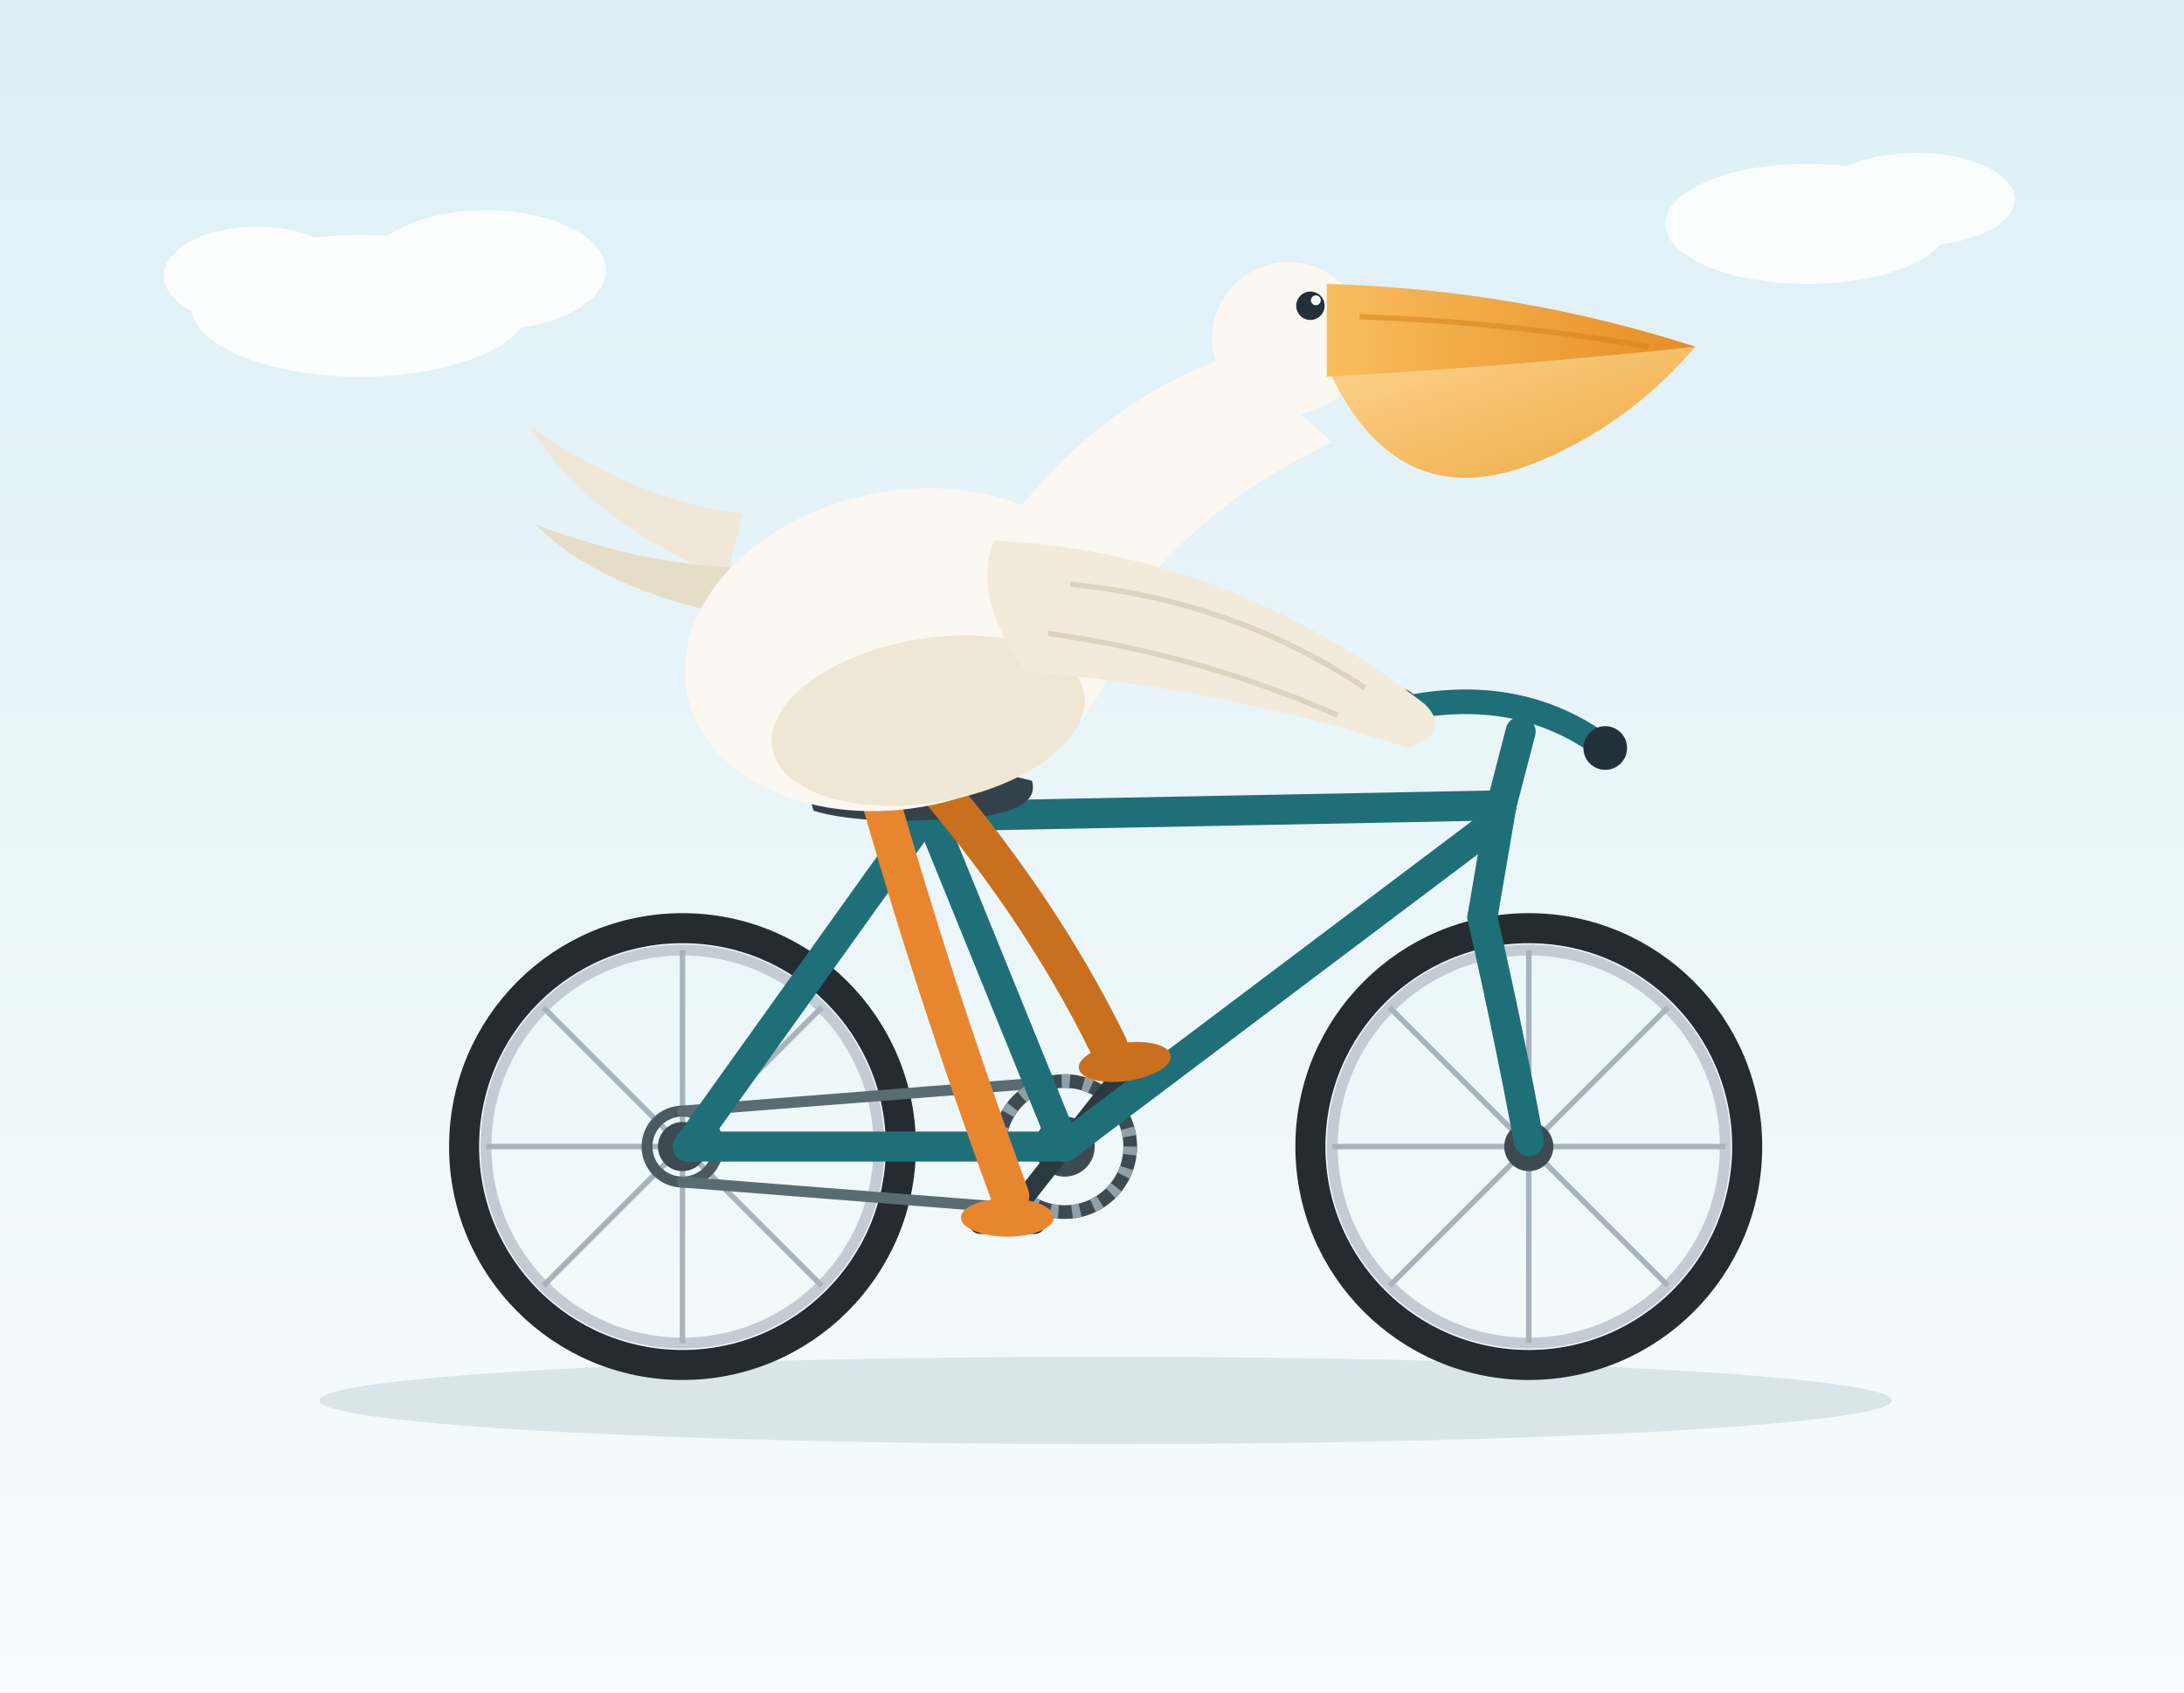
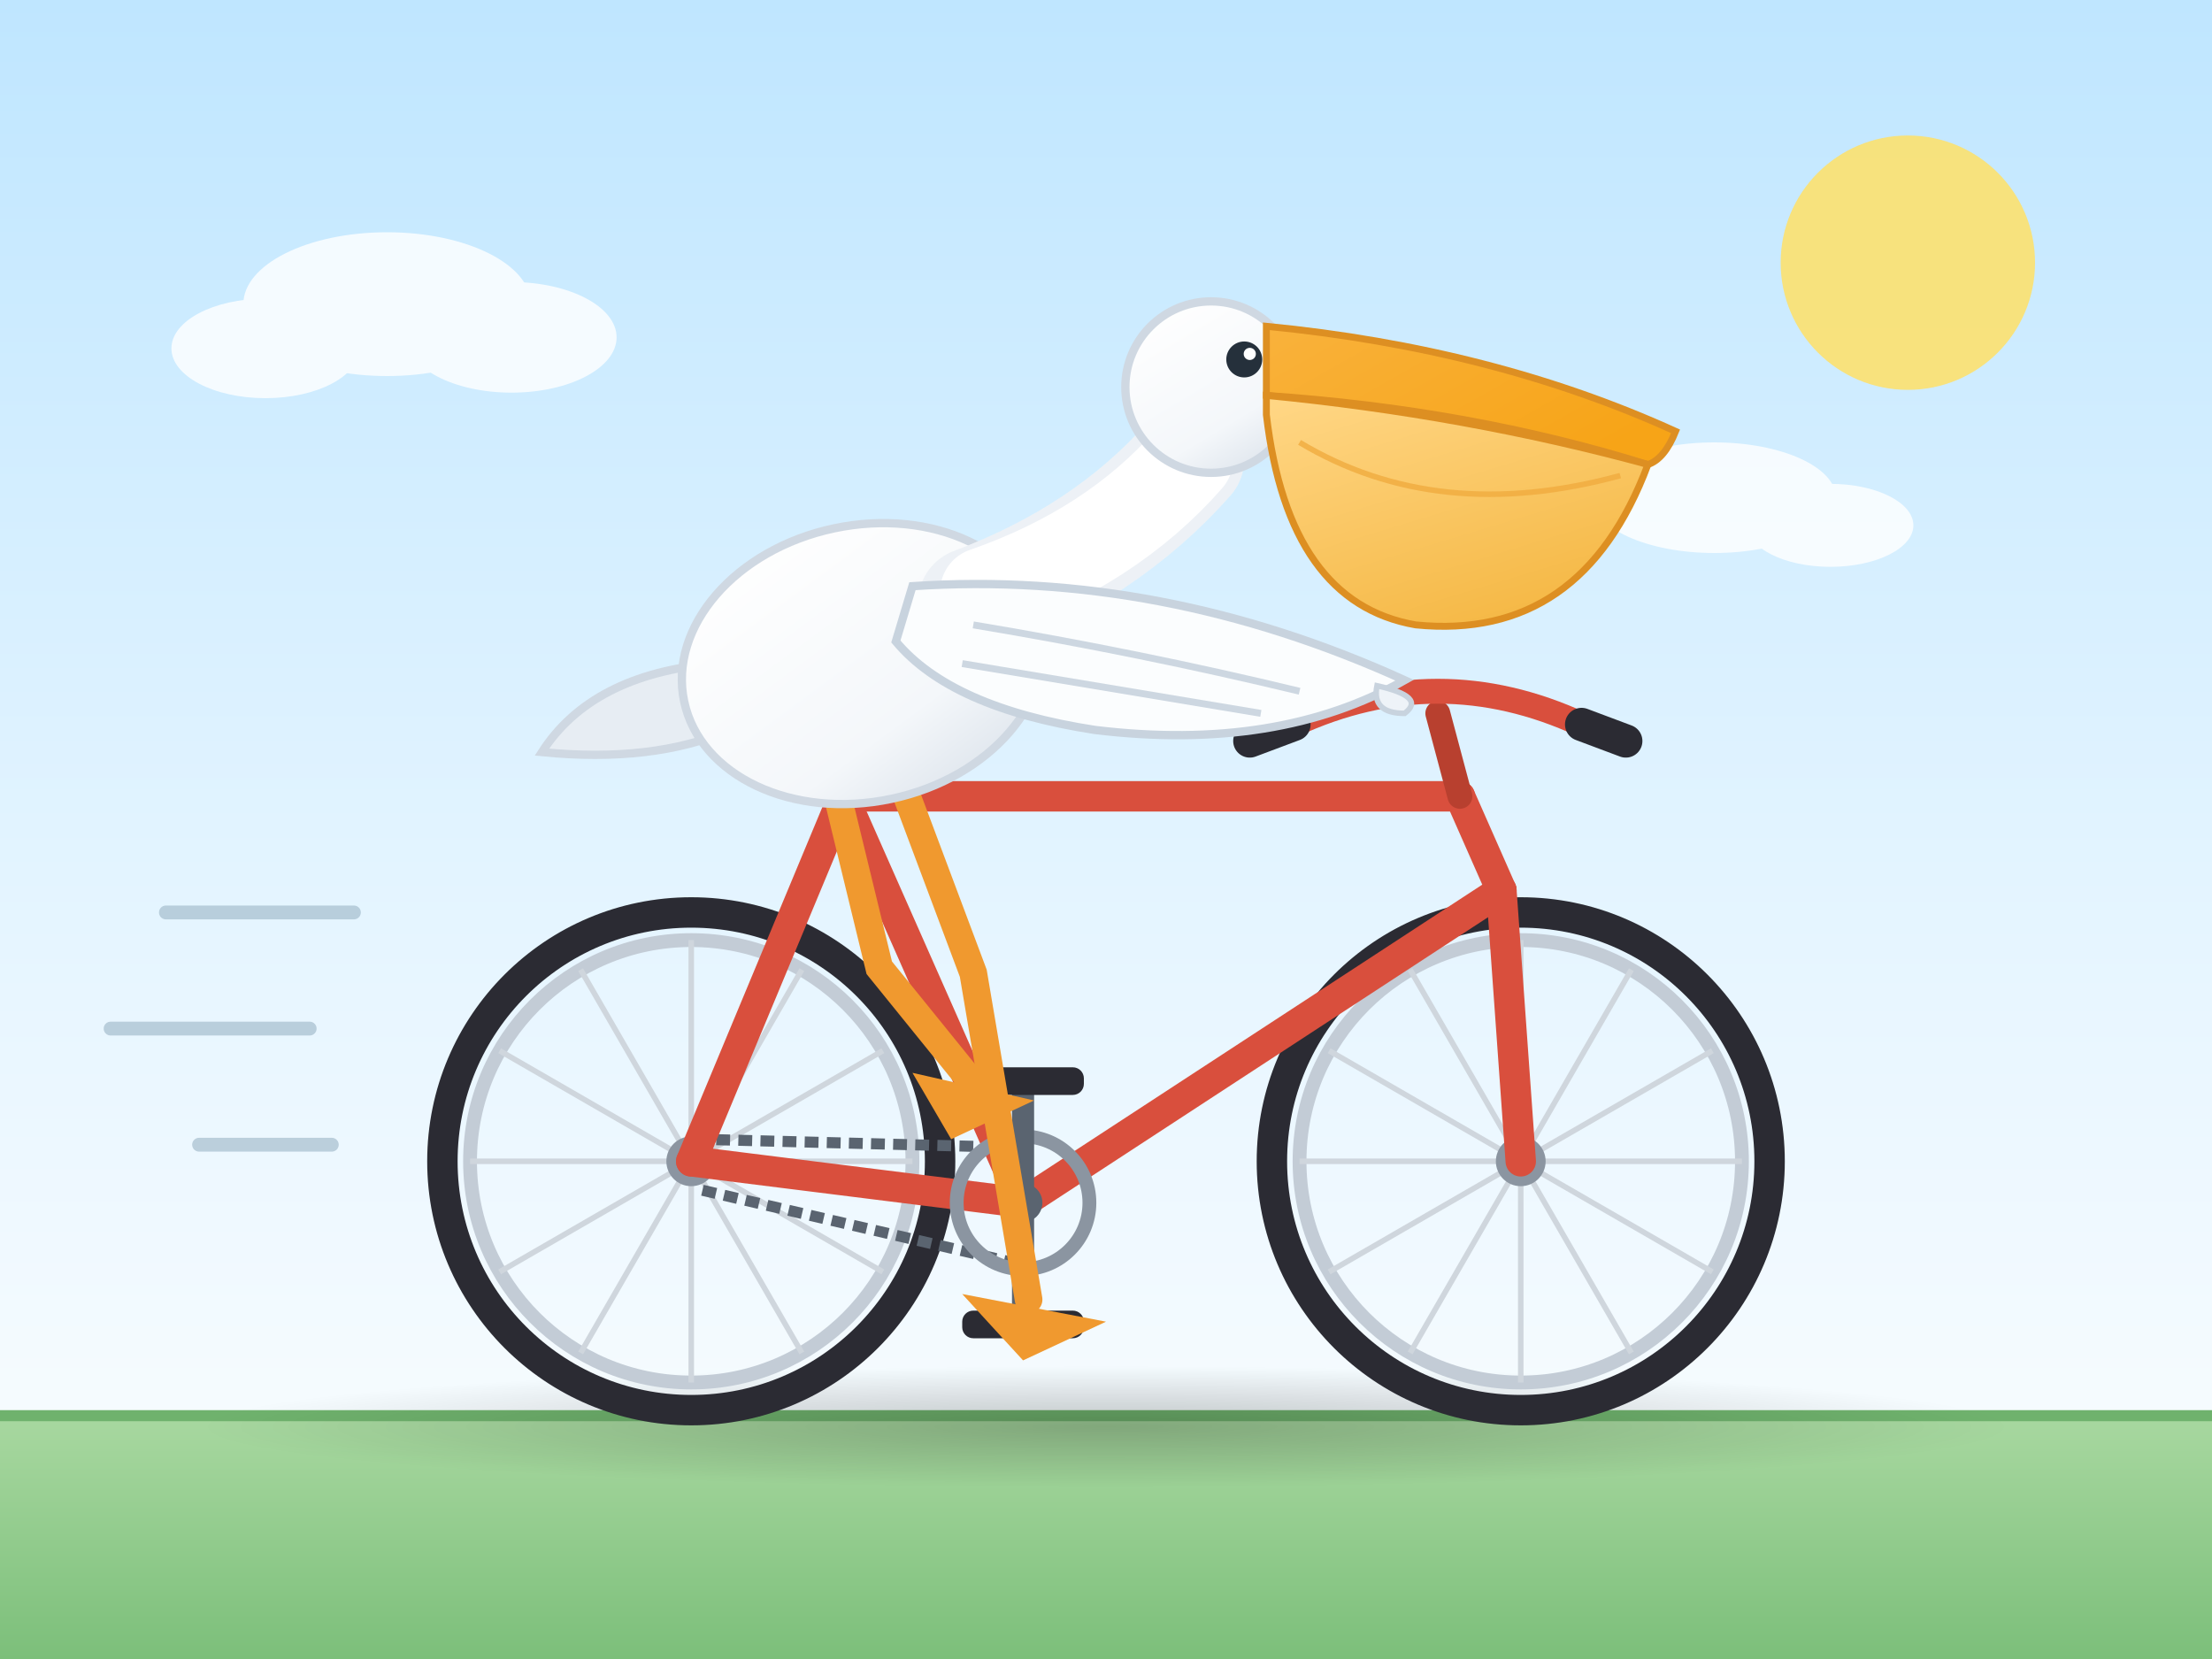
- <svg xmlns="http://www.w3.org/2000/svg" viewBox="0 0 800 620" width="800" height="620" role="img" aria-label="A pelican riding a bicycle">
+ <svg xmlns="http://www.w3.org/2000/svg" viewBox="0 0 800 600" width="800" height="600" role="img" aria-label="A pelican riding a bicycle">
  <defs>
    <linearGradient id="sky" x1="0" y1="0" x2="0" y2="1">
-       <stop offset="0%" stop-color="#ddeff6" />
-       <stop offset="100%" stop-color="#f7fcfd" />
+       <stop offset="0%" stop-color="#bfe6ff" />
+       <stop offset="60%" stop-color="#e8f6ff" />
+       <stop offset="100%" stop-color="#fdfefe" />
    </linearGradient>
-     <linearGradient id="beakGrad" x1="0" y1="0" x2="1" y2="0">
-       <stop offset="0%" stop-color="#f9bd5e" />
-       <stop offset="100%" stop-color="#e78d24" />
+     <linearGradient id="ground" x1="0" y1="0" x2="0" y2="1">
+       <stop offset="0%" stop-color="#a8d8a0" />
+       <stop offset="100%" stop-color="#7cbf7a" />
    </linearGradient>
-     <linearGradient id="pouchGrad" x1="0" y1="0" x2="1" y2="1">
-       <stop offset="0%" stop-color="#fcd492" />
-       <stop offset="100%" stop-color="#efa93f" />
+     <linearGradient id="bodyGrad" x1="0.2" y1="0" x2="0.8" y2="1">
+       <stop offset="0%" stop-color="#ffffff" />
+       <stop offset="70%" stop-color="#f4f7fa" />
+       <stop offset="100%" stop-color="#dde4ec" />
    </linearGradient>
+     <linearGradient id="beakGrad" x1="0" y1="0" x2="1" y2="0.6">
+       <stop offset="0%" stop-color="#f9b23c" />
+       <stop offset="100%" stop-color="#f7a417" />
+     </linearGradient>
+     <linearGradient id="pouchGrad" x1="0.1" y1="0" x2="0.6" y2="1">
+       <stop offset="0%" stop-color="#ffd684" />
+       <stop offset="100%" stop-color="#f5b845" />
+     </linearGradient>
+     <radialGradient id="shadow" cx="0.5" cy="0.5" r="0.5">
+       <stop offset="0%" stop-color="#000000" stop-opacity="0.22" />
+       <stop offset="100%" stop-color="#000000" stop-opacity="0" />
+     </radialGradient>
  </defs>
-   <rect width="800" height="620" fill="url(#sky)" />
-   <g fill="#ffffff" opacity="0.85">
-     <ellipse cx="132" cy="112" rx="62" ry="26" />
-     <ellipse cx="178" cy="99" rx="44" ry="22" />
-     <ellipse cx="94" cy="101" rx="34" ry="18" />
-     <ellipse cx="662" cy="82" rx="52" ry="22" />
-     <ellipse cx="702" cy="73" rx="36" ry="17" />
+   <rect width="800" height="600" fill="url(#sky)" />
+   <circle cx="690" cy="95" r="46" fill="#ffe066" opacity="0.85" />
+   <g fill="#ffffff" opacity="0.8">
+     <ellipse cx="140" cy="110" rx="52" ry="26" />
+     <ellipse cx="185" cy="122" rx="38" ry="20" />
+     <ellipse cx="96" cy="126" rx="34" ry="18" />
+     <ellipse cx="620" cy="180" rx="44" ry="20" />
+     <ellipse cx="662" cy="190" rx="30" ry="15" />
  </g>
-   <ellipse cx="405" cy="513" rx="288" ry="16" fill="#c9d7dd" opacity="0.6" />
-   <g>
-     <circle cx="250" cy="420" r="80" fill="none" stroke="#242b31" stroke-width="11" />
-     <circle cx="250" cy="420" r="72" fill="none" stroke="#c3ccd4" stroke-width="4" />
-     <g stroke="#a7b3bd" stroke-width="2">
-       <line x1="250" y1="420" x2="322" y2="420" />
-       <line x1="250" y1="420" x2="301" y2="471" />
-       <line x1="250" y1="420" x2="250" y2="492" />
-       <line x1="250" y1="420" x2="199" y2="471" />
-       <line x1="250" y1="420" x2="178" y2="420" />
-       <line x1="250" y1="420" x2="199" y2="369" />
-       <line x1="250" y1="420" x2="250" y2="348" />
-       <line x1="250" y1="420" x2="301" y2="369" />
+   <path d="M0 512 H800 V600 H0 Z" fill="url(#ground)" />
+   <path d="M0 512 H800" stroke="#6fb26d" stroke-width="4" />
+   <ellipse cx="400" cy="516" rx="330" ry="22" fill="url(#shadow)" />
+   <g id="bicycle">
+     <g>
+       <circle cx="250" cy="420" r="90" fill="none" stroke="#2b2b33" stroke-width="11" />
+       <circle cx="250" cy="420" r="80" fill="none" stroke="#c3ccd6" stroke-width="5" />
+       <g stroke="#cfd6dd" stroke-width="2">
+         <line x1="250" y1="420" x2="330" y2="420" />
+         <line x1="250" y1="420" x2="319.3" y2="460" />
+         <line x1="250" y1="420" x2="290" y2="489.3" />
+         <line x1="250" y1="420" x2="250" y2="500" />
+         <line x1="250" y1="420" x2="210" y2="489.3" />
+         <line x1="250" y1="420" x2="180.7" y2="460" />
+         <line x1="250" y1="420" x2="170" y2="420" />
+         <line x1="250" y1="420" x2="180.7" y2="380" />
+         <line x1="250" y1="420" x2="210" y2="350.7" />
+         <line x1="250" y1="420" x2="250" y2="340" />
+         <line x1="250" y1="420" x2="290" y2="350.7" />
+         <line x1="250" y1="420" x2="319.3" y2="380" />
+       </g>
+       <circle cx="250" cy="420" r="9" fill="#8b95a1" />
    </g>
-     <circle cx="250" cy="420" r="9" fill="#3d4a52" />
+     <g>
+       <circle cx="550" cy="420" r="90" fill="none" stroke="#2b2b33" stroke-width="11" />
+       <circle cx="550" cy="420" r="80" fill="none" stroke="#c3ccd6" stroke-width="5" />
+       <g stroke="#cfd6dd" stroke-width="2">
+         <line x1="550" y1="420" x2="630" y2="420" />
+         <line x1="550" y1="420" x2="619.3" y2="460" />
+         <line x1="550" y1="420" x2="590" y2="489.3" />
+         <line x1="550" y1="420" x2="550" y2="500" />
+         <line x1="550" y1="420" x2="510" y2="489.3" />
+         <line x1="550" y1="420" x2="480.7" y2="460" />
+         <line x1="550" y1="420" x2="470" y2="420" />
+         <line x1="550" y1="420" x2="480.7" y2="380" />
+         <line x1="550" y1="420" x2="510" y2="350.7" />
+         <line x1="550" y1="420" x2="550" y2="340" />
+         <line x1="550" y1="420" x2="590" y2="350.7" />
+         <line x1="550" y1="420" x2="619.3" y2="380" />
+       </g>
+       <circle cx="550" cy="420" r="9" fill="#8b95a1" />
+     </g>
+     <line x1="368" y1="415" x2="252" y2="412" stroke="#5a6470" stroke-width="4" stroke-dasharray="5 3" />
+     <line x1="368" y1="457" x2="252" y2="430" stroke="#5a6470" stroke-width="4" stroke-dasharray="5 3" />
+     <g stroke="#d94f3d" stroke-width="11" stroke-linecap="round" fill="none">
+       <line x1="370" y1="435" x2="305" y2="288" />
+       <line x1="370" y1="435" x2="543" y2="322" />
+       <line x1="305" y1="288" x2="528" y2="288" />
+       <line x1="370" y1="435" x2="250" y2="420" />
+       <line x1="305" y1="288" x2="250" y2="420" />
+       <line x1="543" y1="322" x2="550" y2="420" />
+       <line x1="528" y1="288" x2="543" y2="322" />
+     </g>
+     <line x1="528" y1="288" x2="520" y2="258" stroke="#b8402f" stroke-width="9" stroke-linecap="round" />
+     <path d="M468 262 Q520 238 572 262" fill="none" stroke="#d94f3d" stroke-width="9" stroke-linecap="round" />
+     <line x1="468" y1="262" x2="452" y2="268" stroke="#2b2b33" stroke-width="12" stroke-linecap="round" />
+     <line x1="572" y1="262" x2="588" y2="268" stroke="#2b2b33" stroke-width="12" stroke-linecap="round" />
+     <line x1="305" y1="288" x2="298" y2="262" stroke="#b8402f" stroke-width="8" stroke-linecap="round" />
+     <path d="M255 258 Q298 240 340 258 Q310 272 255 258 Z" fill="#3b3f47" />
+     <circle cx="370" cy="435" r="24" fill="none" stroke="#8b95a1" stroke-width="5" />
+     <circle cx="370" cy="435" r="7" fill="#5a6470" />
+     <line x1="370" y1="435" x2="370" y2="478" stroke="#5a6470" stroke-width="8" stroke-linecap="round" />
+     <rect x="348" y="474" width="44" height="10" rx="4" fill="#2b2b33" />
+     <line x1="370" y1="435" x2="370" y2="392" stroke="#5a6470" stroke-width="8" stroke-linecap="round" />
+     <rect x="348" y="386" width="44" height="10" rx="4" fill="#2b2b33" />
  </g>
-   <g>
-     <circle cx="560" cy="420" r="80" fill="none" stroke="#242b31" stroke-width="11" />
-     <circle cx="560" cy="420" r="72" fill="none" stroke="#c3ccd4" stroke-width="4" />
-     <g stroke="#a7b3bd" stroke-width="2">
-       <line x1="560" y1="420" x2="632" y2="420" />
-       <line x1="560" y1="420" x2="611" y2="471" />
-       <line x1="560" y1="420" x2="560" y2="492" />
-       <line x1="560" y1="420" x2="509" y2="471" />
-       <line x1="560" y1="420" x2="488" y2="420" />
-       <line x1="560" y1="420" x2="509" y2="369" />
-       <line x1="560" y1="420" x2="560" y2="348" />
-       <line x1="560" y1="420" x2="611" y2="369" />
+   <g id="pelican">
+     <g stroke="#f0992f" stroke-width="10" stroke-linecap="round" fill="none">
+       <path d="M322 272 L352 352 L372 470" />
+       <path d="M300 276 L318 350 L352 392" />
    </g>
-     <circle cx="560" cy="420" r="9" fill="#3d4a52" />
+     <path d="M348 468 L400 478 L370 492 Z" fill="#f0992f" />
+     <path d="M330 388 L374 398 L344 412 Z" fill="#f0992f" />
+     <path d="M258 240 Q214 244 196 272 Q236 276 264 264 Z" fill="#e7edf3" stroke="#cfd8e2" stroke-width="3" />
+     <ellipse cx="312" cy="240" rx="66" ry="50" fill="url(#bodyGrad)" stroke="#cfd8e2" stroke-width="3" transform="rotate(-12 312 240)" />
+     <path d="M352 218 Q400 200 430 166" fill="none" stroke="#f7fafc" stroke-width="40" stroke-linecap="round" />
+     <path d="M352 218 Q400 200 430 166" fill="none" stroke="#cfd8e2" stroke-width="40" stroke-linecap="round" opacity="0.25" />
+     <path d="M356 214 Q402 198 430 166" fill="none" stroke="#ffffff" stroke-width="32" stroke-linecap="round" />
+     <circle cx="438" cy="140" r="31" fill="url(#bodyGrad)" stroke="#cfd8e2" stroke-width="3" />
+     <path d="M458 118 Q540 126 606 156 Q602 166 596 168 Q532 148 458 143 Z" fill="url(#beakGrad)" stroke="#dd8f22" stroke-width="2.5" />
+     <path d="M458 143 Q530 150 596 168 Q572 232 512 226 Q466 218 458 150 Z" fill="url(#pouchGrad)" stroke="#dd8f22" stroke-width="2.5" />
+     <path d="M470 160 Q520 190 586 172" fill="none" stroke="#f0ab3f" stroke-width="2" opacity="0.8" />
+     <circle cx="450" cy="130" r="6.5" fill="#25303b" />
+     <circle cx="452" cy="128" r="2.2" fill="#ffffff" />
+     <path d="M330 212 Q420 206 508 246 Q462 272 396 264 Q344 256 324 232 Z" fill="#fbfdfe" stroke="#c8d3de" stroke-width="3" />
+     <g stroke="#c8d3de" stroke-width="2.5" fill="none" opacity="0.9">
+       <path d="M352 226 Q412 236 470 250" />
+       <path d="M348 240 Q408 250 456 258" />
+     </g>
+     <path d="M498 248 Q516 252 508 258 Q496 258 498 248 Z" fill="#eef3f8" stroke="#c8d3de" stroke-width="2" />
  </g>
-   <g>
-     <circle cx="250" cy="420" r="13" fill="none" stroke="#4a5a60" stroke-width="4" />
-     <line x1="390" y1="396" x2="250" y2="407" stroke="#5b6b72" stroke-width="4" stroke-linecap="round" />
-     <line x1="390" y1="444" x2="250" y2="433" stroke="#5b6b72" stroke-width="4" stroke-linecap="round" />
-     <circle cx="390" cy="420" r="24" fill="none" stroke="#3d4a52" stroke-width="5" />
-     <circle cx="390" cy="420" r="24" fill="none" stroke="#8fa0a8" stroke-width="5" stroke-dasharray="3 5" />
-     <circle cx="390" cy="420" r="11" fill="#3d4a52" />
-     <line x1="390" y1="420" x2="412" y2="392" stroke="#2b3a40" stroke-width="7" stroke-linecap="round" />
-     <line x1="390" y1="420" x2="368" y2="448" stroke="#2b3a40" stroke-width="7" stroke-linecap="round" />
-     <rect x="399" y="385" width="28" height="9" rx="4" fill="#22303a" />
-     <rect x="355" y="443" width="28" height="9" rx="4" fill="#22303a" />
-   </g>
-   <g fill="none" stroke="#1f6f78" stroke-width="11" stroke-linecap="round" stroke-linejoin="round">
-     <line x1="252" y1="420" x2="390" y2="420" />
-     <line x1="252" y1="420" x2="340" y2="297" />
-     <line x1="390" y1="420" x2="340" y2="297" />
-     <line x1="390" y1="420" x2="548" y2="301" />
-     <line x1="344" y1="299" x2="550" y2="295" />
-     <line x1="550" y1="295" x2="543" y2="336" />
-     <path d="M543 336 Q 553 380 560 418" />
-     <line x1="550" y1="295" x2="557" y2="268" />
-   </g>
-   <path d="M512 260 Q 556 250 588 274" fill="none" stroke="#1f6f78" stroke-width="9" stroke-linecap="round" />
-   <circle cx="512" cy="260" r="8" fill="#22303a" />
-   <circle cx="588" cy="274" r="8" fill="#22303a" />
-   <path d="M296 290 Q 336 275 378 286 Q 381 296 360 299 Q 318 303 298 297 Z" fill="#33424a" />
-   <g fill="none" stroke-linecap="round">
-     <path d="M336 280 Q 380 330 406 383" stroke="#c9701f" stroke-width="14" />
-     <path d="M320 284 Q 342 362 370 438" stroke="#e8862f" stroke-width="14" />
-   </g>
-   <ellipse cx="412" cy="389" rx="17" ry="7" fill="#c9701f" transform="rotate(-8 412 389)" />
-   <ellipse cx="369" cy="446" rx="17" ry="7" fill="#e8862f" />
-   <path d="M266 212 Q 214 190 194 156 Q 234 184 272 188 Z" fill="#efe8d8" />
-   <path d="M270 226 Q 220 216 196 192 Q 238 208 276 208 Z" fill="#e6ddc9" />
-   <ellipse cx="330" cy="238" rx="80" ry="58" fill="#fbf8f1" transform="rotate(-12 330 238)" />
-   <ellipse cx="340" cy="264" rx="58" ry="30" fill="#efe7d6" transform="rotate(-10 340 264)" />
-   <path d="M362 202 Q 398 148 452 130 L 488 162 Q 424 192 398 248 Z" fill="#fbf8f1" />
-   <circle cx="472" cy="124" r="28" fill="#fbf8f1" />
-   <path d="M486 134 Q 512 192 566 168 Q 598 154 621 127 L 486 134 Z" fill="url(#pouchGrad)" />
-   <path d="M486 104 Q 556 106 621 127 Q 556 134 486 138 Z" fill="url(#beakGrad)" />
-   <path d="M498 116 Q 552 118 604 127" fill="none" stroke="#d4831c" stroke-width="2" opacity="0.55" />
-   <circle cx="480" cy="112" r="5.2" fill="#23303a" />
-   <circle cx="482" cy="110" r="1.8" fill="#ffffff" />
-   <path d="M364 198 Q 450 202 522 258 Q 532 268 516 274 Q 448 252 376 246 Q 356 220 364 198 Z" fill="#f2ebdc" />
-   <g fill="none" stroke="#ddd3bf" stroke-width="2">
-     <path d="M392 214 Q 452 220 500 252" />
-     <path d="M384 232 Q 440 240 490 262" />
+   <g stroke="#9fb8c9" stroke-width="5" stroke-linecap="round" opacity="0.65">
+     <line x1="60" y1="330" x2="128" y2="330" />
+     <line x1="40" y1="372" x2="112" y2="372" />
+     <line x1="72" y1="414" x2="120" y2="414" />
  </g>
</svg>
